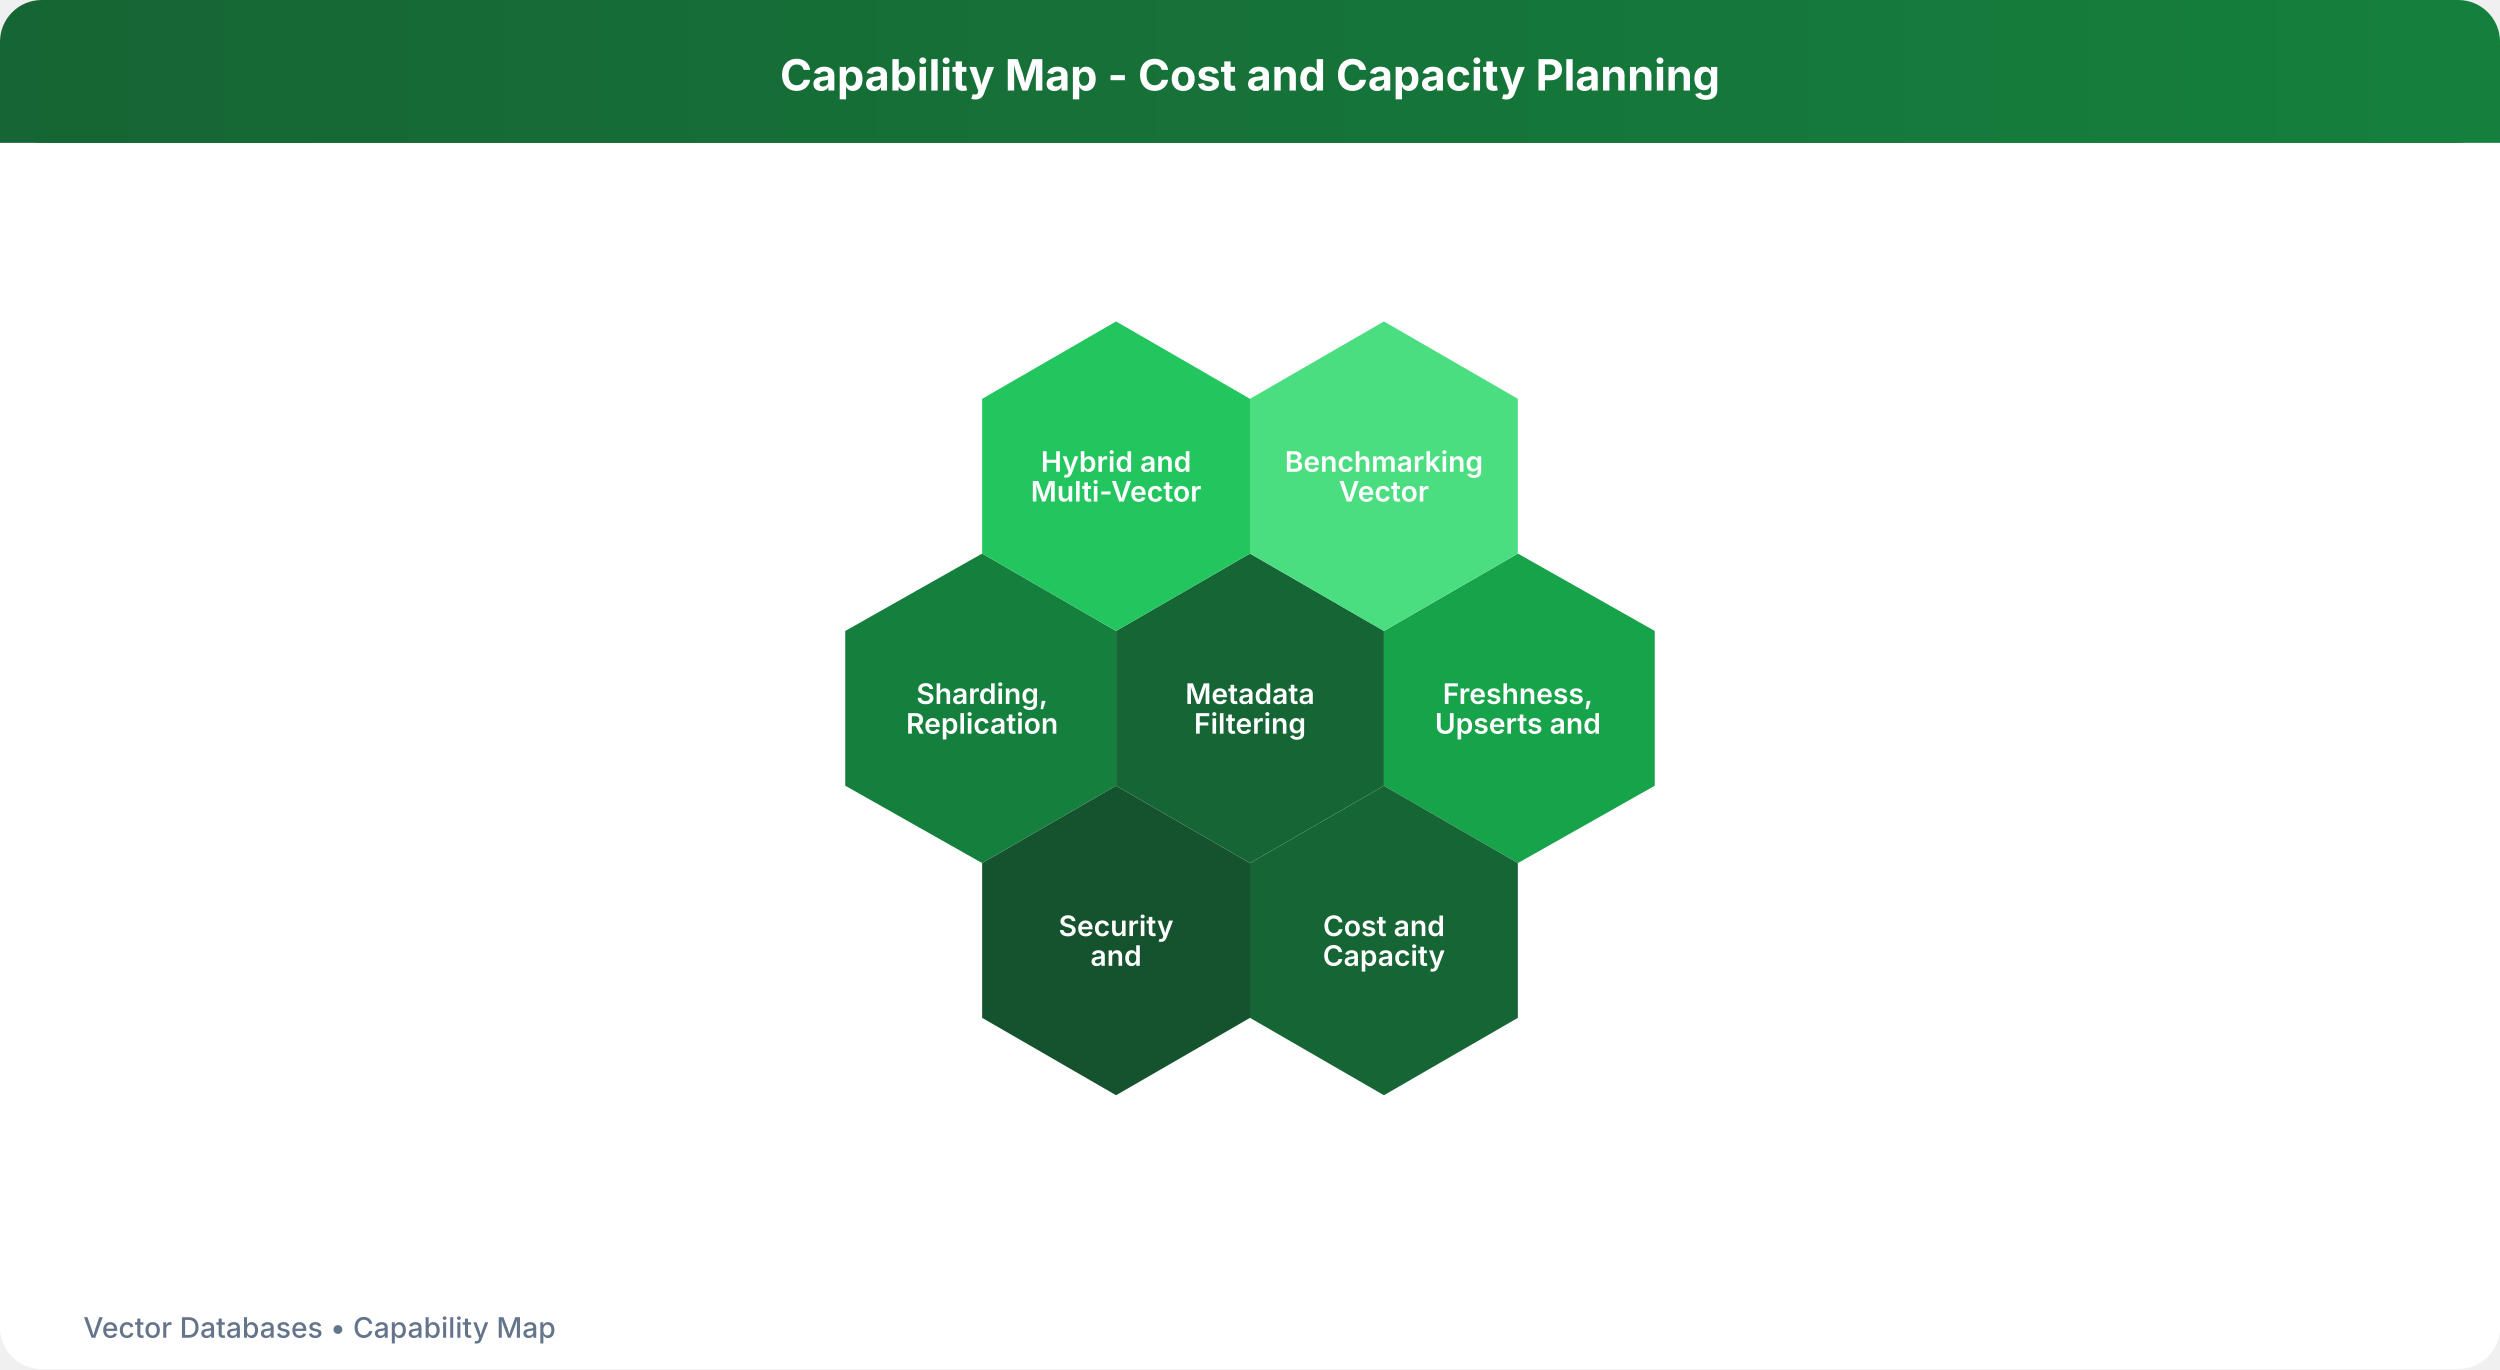
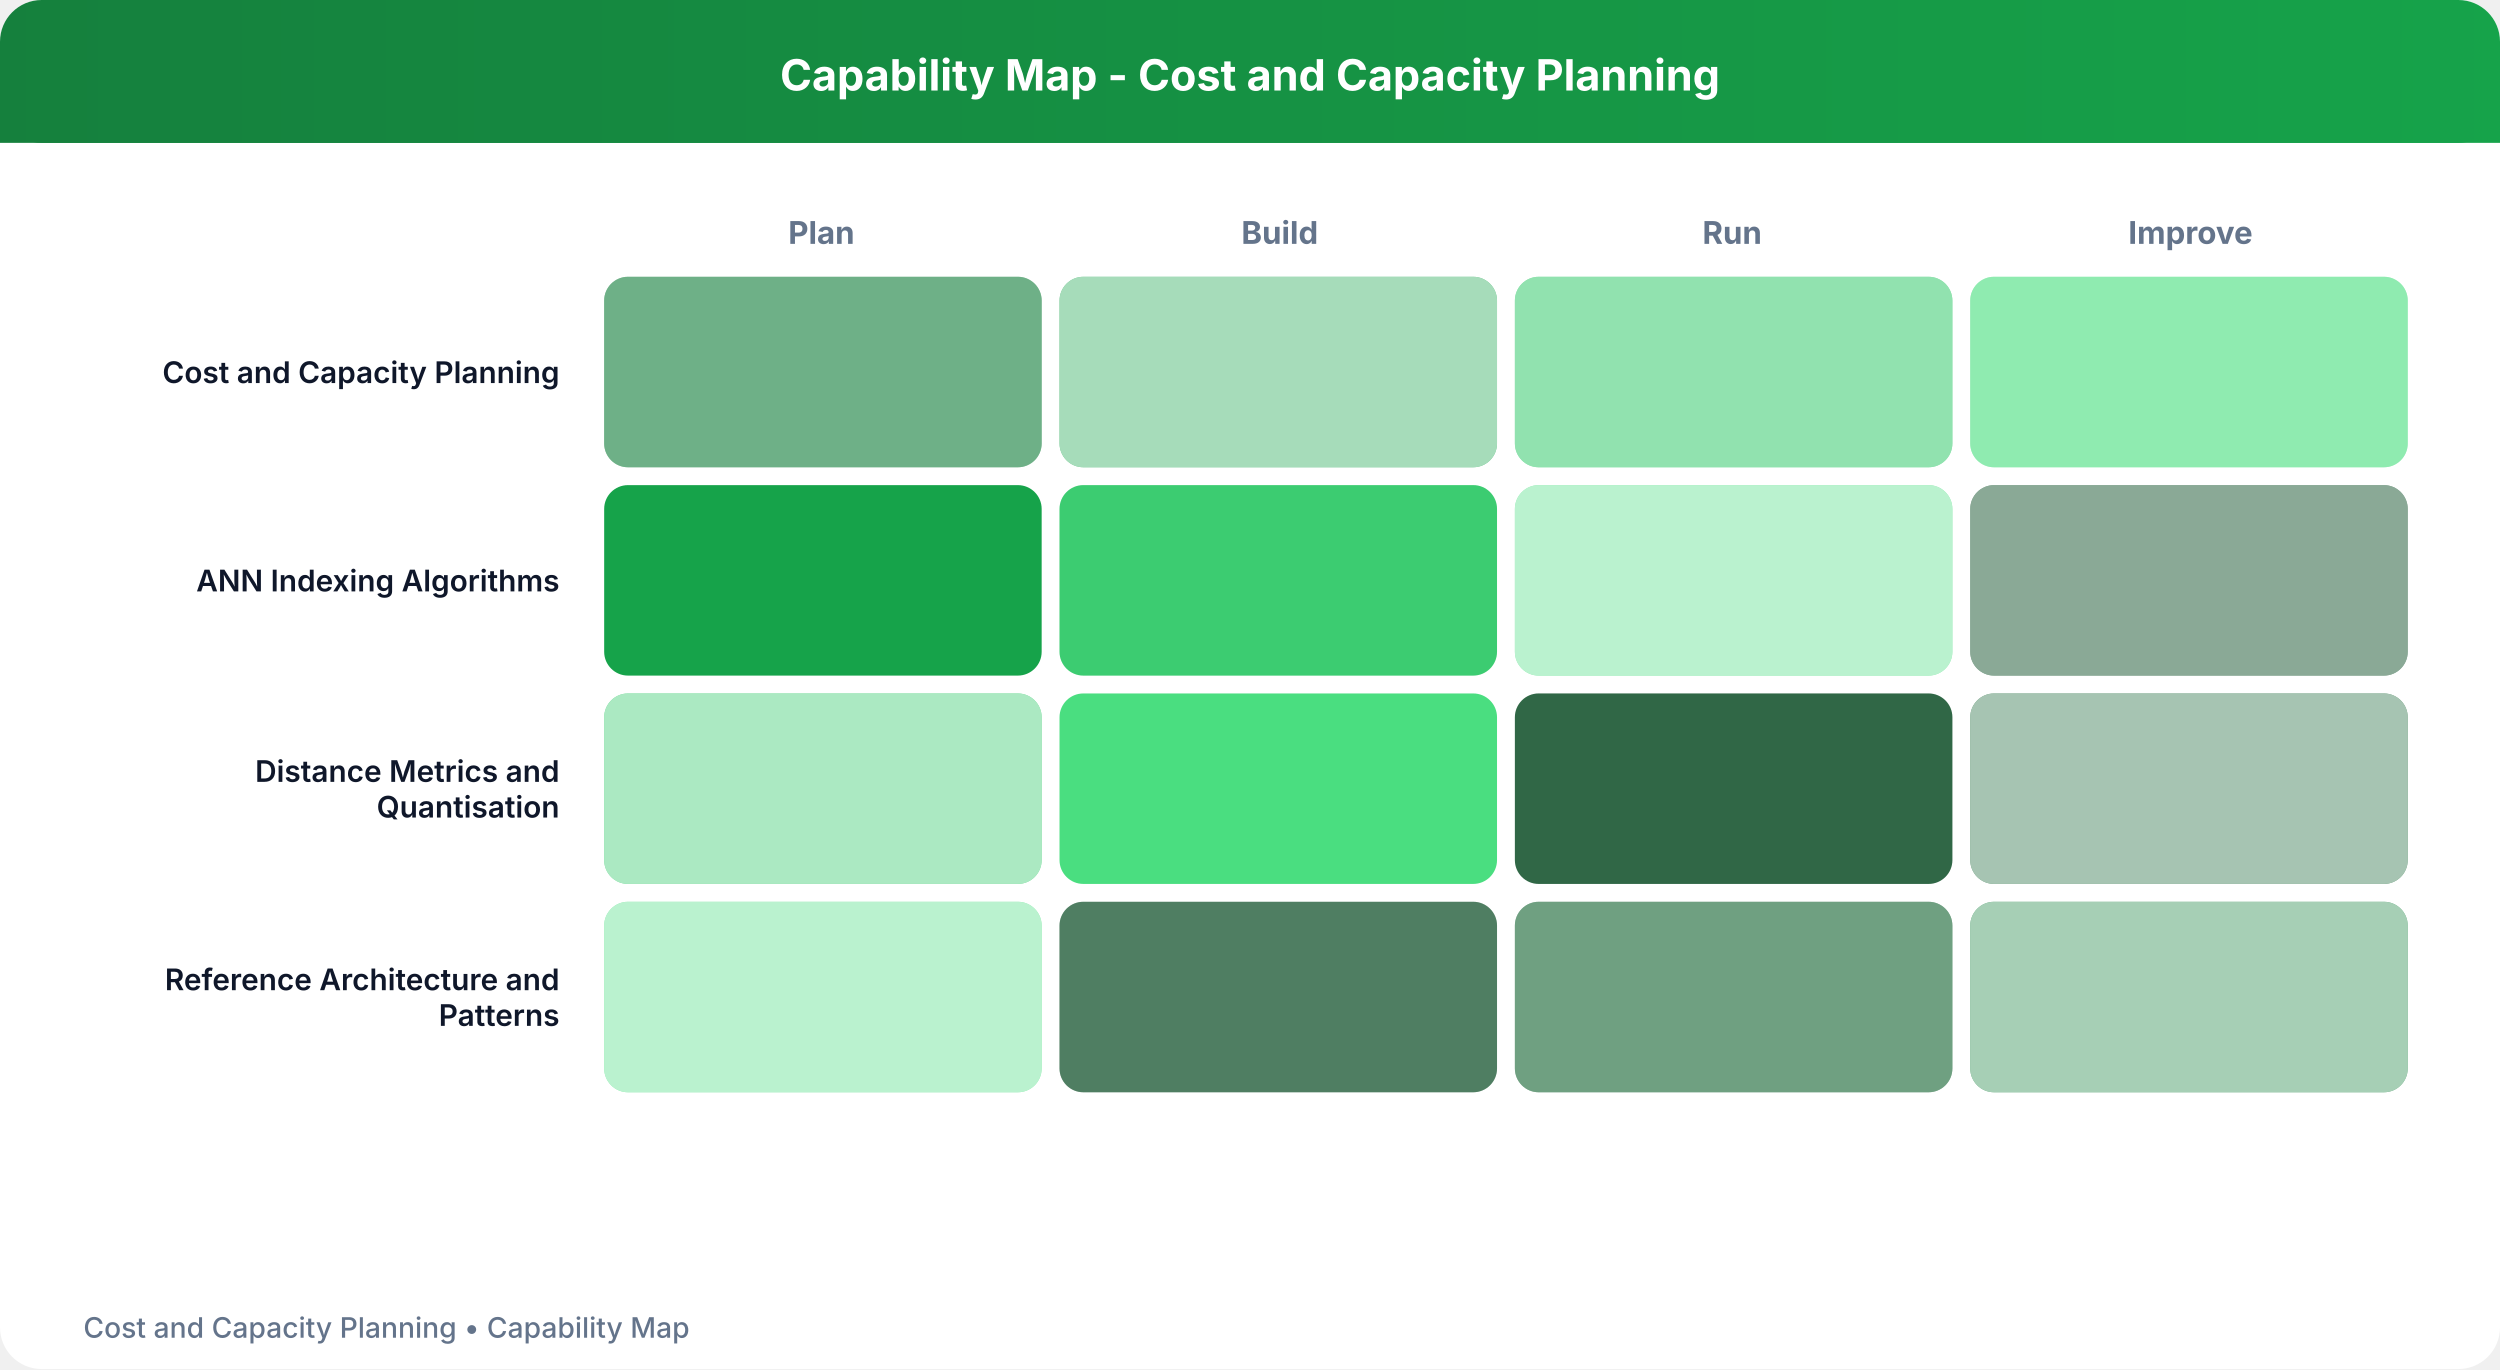
- <svg xmlns="http://www.w3.org/2000/svg" width="840" height="460" data-tpl="honeycomb" data-pal="10-1" viewBox="0 0 840 460" font-family="Inter, Segoe UI, Arial, sans-serif">
+ <svg xmlns="http://www.w3.org/2000/svg" width="840" height="460" data-tpl="grid_matrix" data-pal="10-2" viewBox="0 0 840 460" font-family="Inter, Segoe UI, Arial, sans-serif">
  <defs>
    <marker id="ar" markerWidth="9" markerHeight="9" refX="7" refY="3" orient="auto">
      <path d="M0,0 L7,3 L0,6 z" fill="#94a3b8" />
    </marker>
    <marker id="arw" markerWidth="9" markerHeight="9" refX="7" refY="3" orient="auto">
      <path d="M0,0 L7,3 L0,6 z" fill="#ffffff" />
    </marker>
    <filter id="sh" x="-20%" y="-20%" width="140%" height="140%">
      <feDropShadow dx="0" dy="2" stdDeviation="3" flood-color="#0f172a" flood-opacity="0.16" />
    </filter>
  </defs>
  <defs>
-     <linearGradient id="bn48c907c" x1="0" y1="0" x2="1" y2="0">
-       <stop offset="0" stop-color="#166534" />
-       <stop offset="1" stop-color="#15803d" />
+     <linearGradient id="bn7763b69" x1="0" y1="0" x2="1" y2="0">
+       <stop offset="0" stop-color="#15803d" />
+       <stop offset="1" stop-color="#16a34a" />
    </linearGradient>
  </defs>
  <rect width="840" height="460" rx="14" fill="#ffffff" />
-   <rect x="0" y="0" width="840" height="48" rx="14" fill="url(#bn48c907c)" />
-   <rect x="0" y="32" width="840" height="16" fill="url(#bn48c907c)" />
+   <rect x="0" y="0" width="840" height="48" rx="14" fill="url(#bn7763b69)" />
+   <rect x="0" y="32" width="840" height="16" fill="url(#bn7763b69)" />
  <text x="420" y="25" text-anchor="middle" font-size="14.5" font-weight="700" fill="#ffffff" dominant-baseline="middle">Capability Map - Cost and Capacity Planning</text>
-   <polygon points="465,212 465,264 420,290 375,264 375,212 420,186" fill="#166534" />
-   <text x="420" y="233" text-anchor="middle" font-size="9.5" font-weight="600" fill="#fff" dominant-baseline="middle">Metadata</text>
-   <text x="420" y="243" text-anchor="middle" font-size="9.5" font-weight="600" fill="#fff" dominant-baseline="middle">Filtering</text>
-   <polygon points="375,212 375,264 330,290 284,264 284,212 330,186" fill="#15803d" />
-   <text x="330" y="233" text-anchor="middle" font-size="9.5" font-weight="600" fill="#fff" dominant-baseline="middle">Sharding,</text>
-   <text x="330" y="243" text-anchor="middle" font-size="9.5" font-weight="600" fill="#fff" dominant-baseline="middle">Replication</text>
-   <polygon points="556,212 556,264 510,290 465,264 465,212 510,186" fill="#16a34a" />
-   <text x="510" y="233" text-anchor="middle" font-size="9.5" font-weight="600" fill="#fff" dominant-baseline="middle">Freshness,</text>
-   <text x="510" y="243" text-anchor="middle" font-size="9.5" font-weight="600" fill="#fff" dominant-baseline="middle">Upserts and</text>
-   <polygon points="420,134 420,186 375,212 330,186 330,134 375,108" fill="#22c55e" />
-   <text x="375" y="155" text-anchor="middle" font-size="9.5" font-weight="600" fill="#fff" dominant-baseline="middle">Hybrid and</text>
-   <text x="375" y="165" text-anchor="middle" font-size="9.5" font-weight="600" fill="#fff" dominant-baseline="middle">Multi-Vector</text>
-   <polygon points="510,134 510,186 465,212 420,186 420,134 465,108" fill="#4ade80" />
-   <text x="465" y="155" text-anchor="middle" font-size="9.5" font-weight="600" fill="#fff" dominant-baseline="middle">Benchmarking</text>
-   <text x="465" y="165" text-anchor="middle" font-size="9.5" font-weight="600" fill="#fff" dominant-baseline="middle">Vector</text>
-   <polygon points="420,290 420,342 375,368 330,342 330,290 375,264" fill="#14532d" />
-   <text x="375" y="311" text-anchor="middle" font-size="9.5" font-weight="600" fill="#fff" dominant-baseline="middle">Security</text>
-   <text x="375" y="321" text-anchor="middle" font-size="9.5" font-weight="600" fill="#fff" dominant-baseline="middle">and</text>
-   <polygon points="510,290 510,342 465,368 420,342 420,290 465,264" fill="#166534" />
-   <text x="465" y="311" text-anchor="middle" font-size="9.5" font-weight="600" fill="#fff" dominant-baseline="middle">Cost and</text>
-   <text x="465" y="321" text-anchor="middle" font-size="9.5" font-weight="600" fill="#fff" dominant-baseline="middle">Capacity</text>
-   <text x="28" y="446" text-anchor="start" font-size="9.5" font-weight="500" fill="#64748b" dominant-baseline="middle">Vector Databases  •  Capability Map</text>
+   <text x="276" y="78" text-anchor="middle" font-size="10.5" font-weight="700" fill="#64748b" dominant-baseline="middle">Plan</text>
+   <text x="430" y="78" text-anchor="middle" font-size="10.5" font-weight="700" fill="#64748b" dominant-baseline="middle">Build</text>
+   <text x="582" y="78" text-anchor="middle" font-size="10.5" font-weight="700" fill="#64748b" dominant-baseline="middle">Run</text>
+   <text x="736" y="78" text-anchor="middle" font-size="10.5" font-weight="700" fill="#64748b" dominant-baseline="middle">Improve</text>
+   <text x="188" y="125" text-anchor="end" font-size="10" font-weight="600" fill="#0f172a" dominant-baseline="middle">Cost and Capacity Planning</text>
+   <rect x="203" y="93" width="147" height="64" rx="8" fill="#15803d" />
+   <rect x="203" y="93" width="147" height="64" rx="8" fill="#ffffff" fill-opacity="0.38" />
+   <rect x="356" y="93" width="147" height="64" rx="8" fill="#16a34a" />
+   <rect x="356" y="93" width="147" height="64" rx="8" fill="#ffffff" fill-opacity="0.62" />
+   <rect x="509" y="93" width="147" height="64" rx="8" fill="#22c55e" />
+   <rect x="509" y="93" width="147" height="64" rx="8" fill="#ffffff" fill-opacity="0.50" />
+   <rect x="662" y="93" width="147" height="64" rx="8" fill="#4ade80" />
+   <rect x="662" y="93" width="147" height="64" rx="8" fill="#ffffff" fill-opacity="0.38" />
+   <text x="188" y="195" text-anchor="end" font-size="10" font-weight="600" fill="#0f172a" dominant-baseline="middle">ANN Indexing Algorithms</text>
+   <rect x="203" y="163" width="147" height="64" rx="8" fill="#16a34a" />
+   <rect x="203" y="163" width="147" height="64" rx="8" fill="#ffffff" fill-opacity="0.00" />
+   <rect x="356" y="163" width="147" height="64" rx="8" fill="#22c55e" />
+   <rect x="356" y="163" width="147" height="64" rx="8" fill="#ffffff" fill-opacity="0.12" />
+   <rect x="509" y="163" width="147" height="64" rx="8" fill="#4ade80" />
+   <rect x="509" y="163" width="147" height="64" rx="8" fill="#ffffff" fill-opacity="0.62" />
+   <rect x="662" y="163" width="147" height="64" rx="8" fill="#14532d" />
+   <rect x="662" y="163" width="147" height="64" rx="8" fill="#ffffff" fill-opacity="0.50" />
+   <text x="188" y="259" text-anchor="end" font-size="10" font-weight="600" fill="#0f172a" dominant-baseline="middle">Distance Metrics and</text>
+   <text x="188" y="271" text-anchor="end" font-size="10" font-weight="600" fill="#0f172a" dominant-baseline="middle">Quantisation</text>
+   <rect x="203" y="233" width="147" height="64" rx="8" fill="#22c55e" />
+   <rect x="203" y="233" width="147" height="64" rx="8" fill="#ffffff" fill-opacity="0.62" />
+   <rect x="356" y="233" width="147" height="64" rx="8" fill="#4ade80" />
+   <rect x="356" y="233" width="147" height="64" rx="8" fill="#ffffff" fill-opacity="0.00" />
+   <rect x="509" y="233" width="147" height="64" rx="8" fill="#14532d" />
+   <rect x="509" y="233" width="147" height="64" rx="8" fill="#ffffff" fill-opacity="0.12" />
+   <rect x="662" y="233" width="147" height="64" rx="8" fill="#166534" />
+   <rect x="662" y="233" width="147" height="64" rx="8" fill="#ffffff" fill-opacity="0.62" />
+   <text x="188" y="329" text-anchor="end" font-size="10" font-weight="600" fill="#0f172a" dominant-baseline="middle">Reference Architecture and</text>
+   <text x="188" y="341" text-anchor="end" font-size="10" font-weight="600" fill="#0f172a" dominant-baseline="middle">Patterns</text>
+   <rect x="203" y="303" width="147" height="64" rx="8" fill="#4ade80" />
+   <rect x="203" y="303" width="147" height="64" rx="8" fill="#ffffff" fill-opacity="0.62" />
+   <rect x="356" y="303" width="147" height="64" rx="8" fill="#14532d" />
+   <rect x="356" y="303" width="147" height="64" rx="8" fill="#ffffff" fill-opacity="0.25" />
+   <rect x="509" y="303" width="147" height="64" rx="8" fill="#166534" />
+   <rect x="509" y="303" width="147" height="64" rx="8" fill="#ffffff" fill-opacity="0.38" />
+   <rect x="662" y="303" width="147" height="64" rx="8" fill="#15803d" />
+   <rect x="662" y="303" width="147" height="64" rx="8" fill="#ffffff" fill-opacity="0.62" />
+   <text x="28" y="446" text-anchor="start" font-size="9.5" font-weight="500" fill="#64748b" dominant-baseline="middle">Cost and Capacity Planning  •  Capability Map</text>
</svg>
